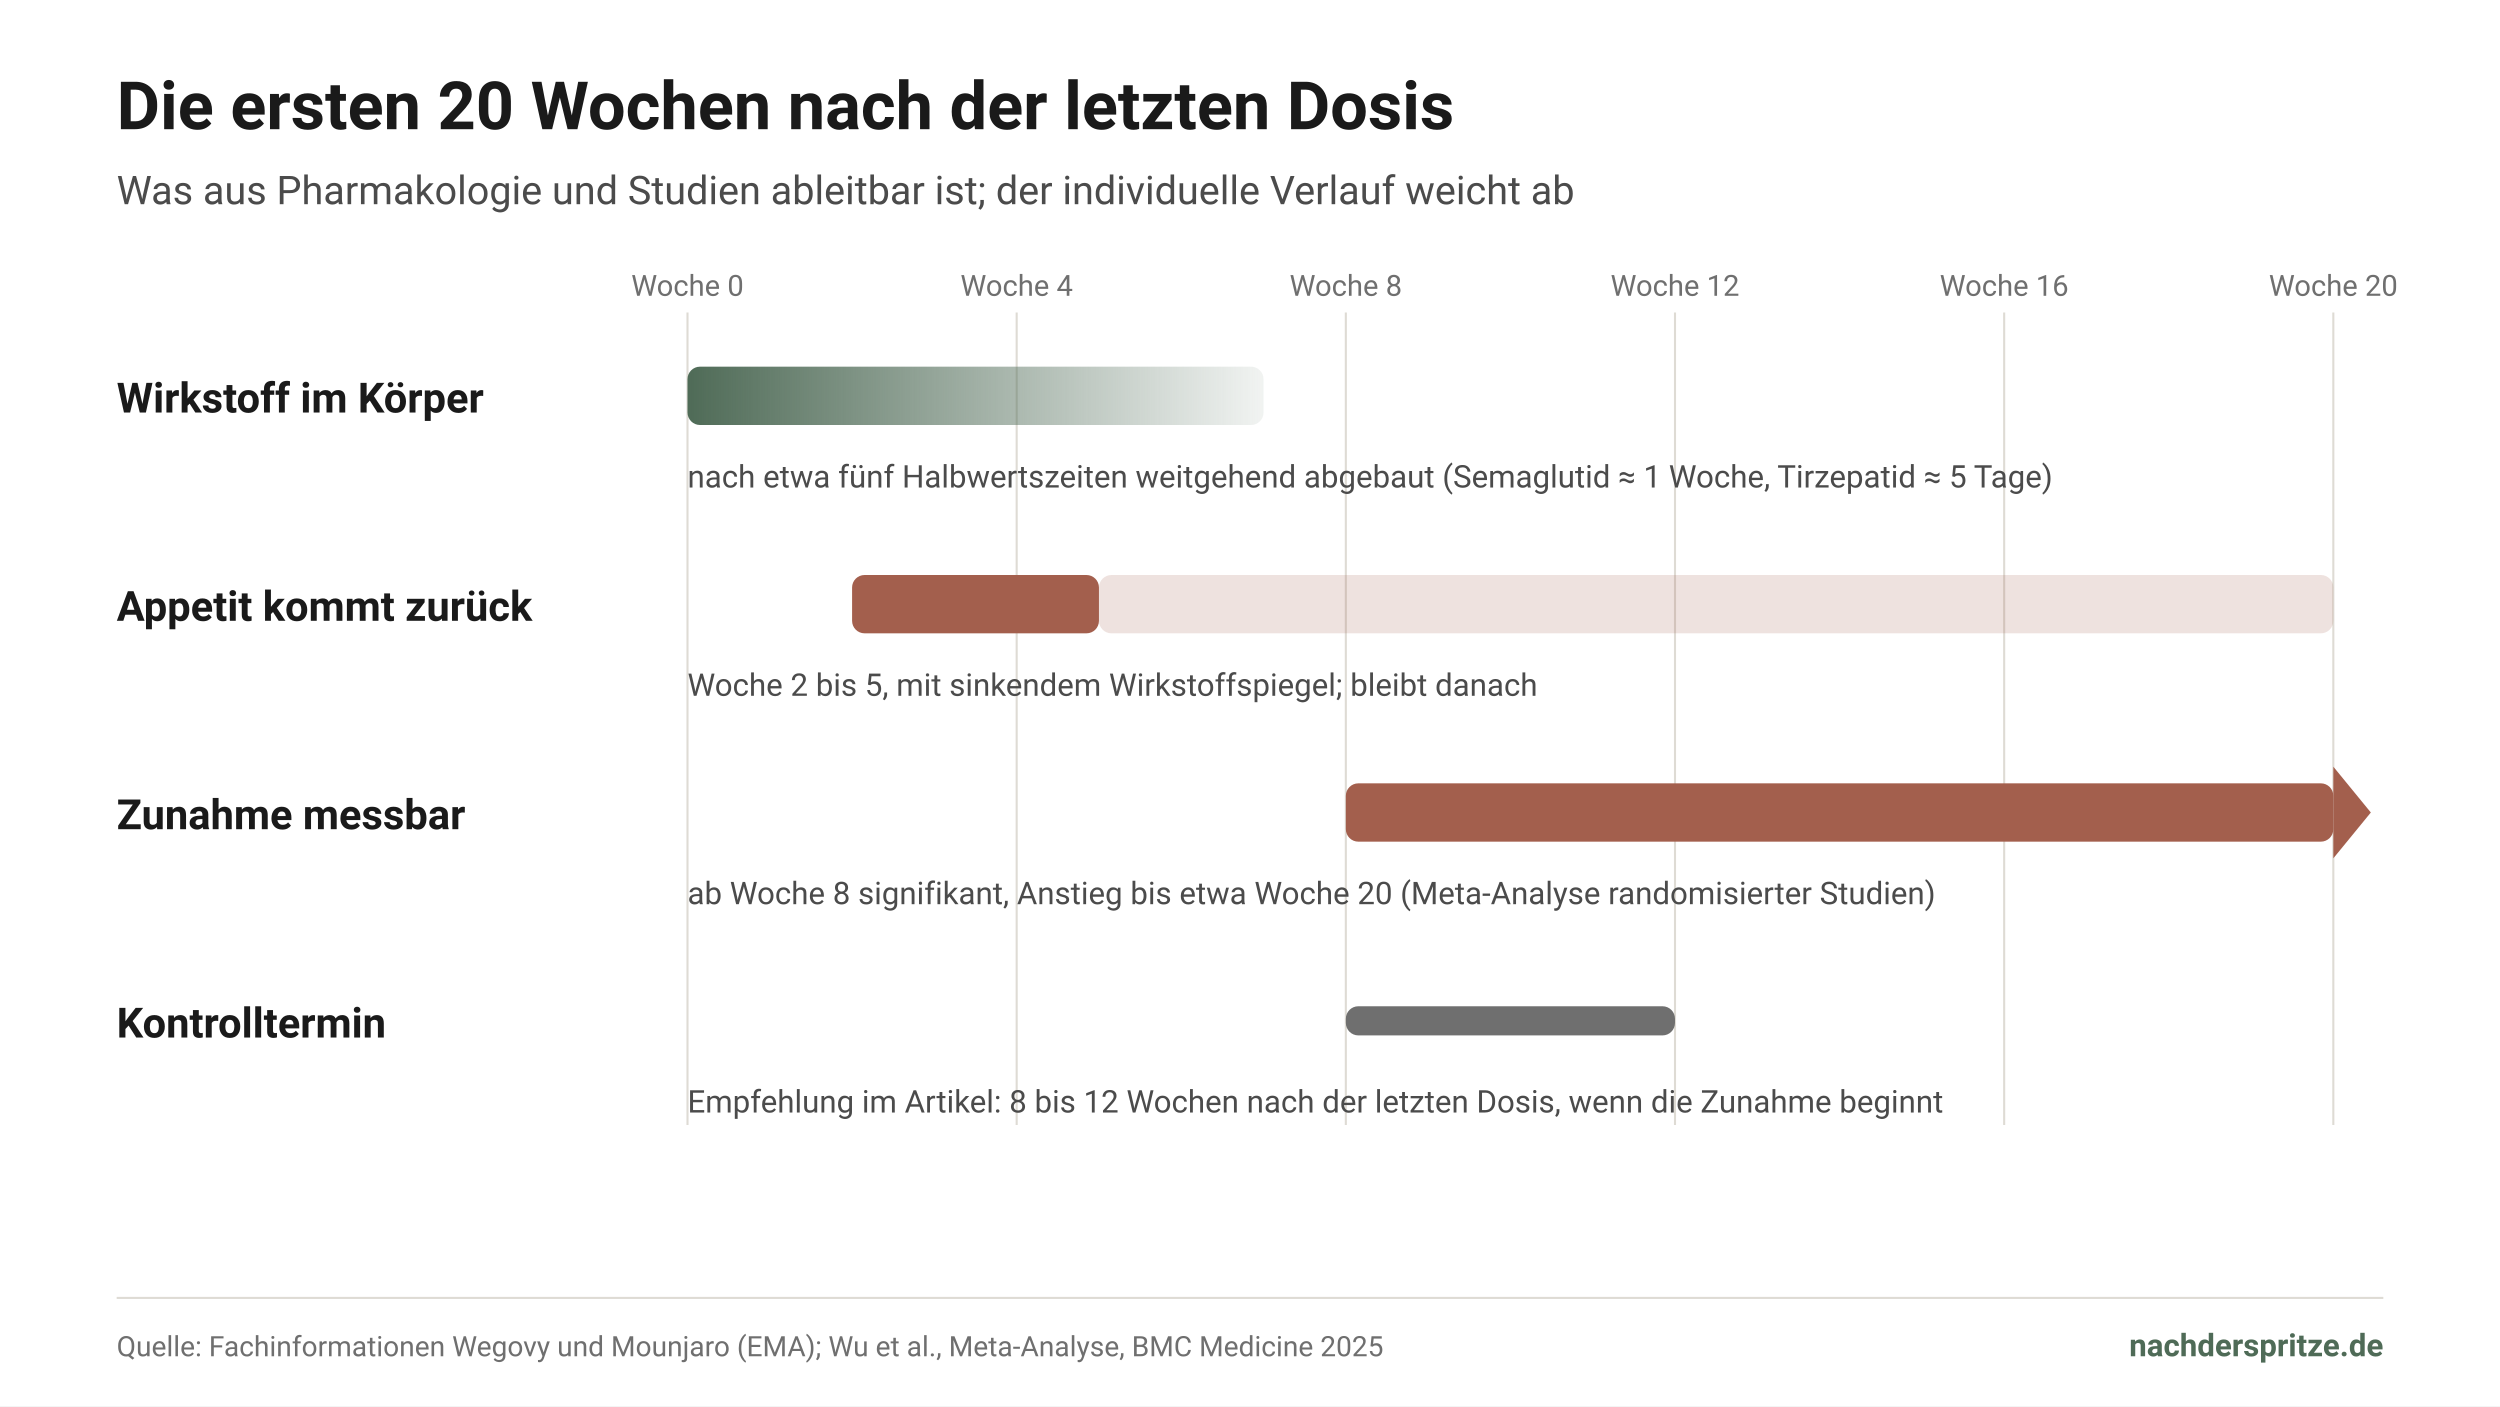
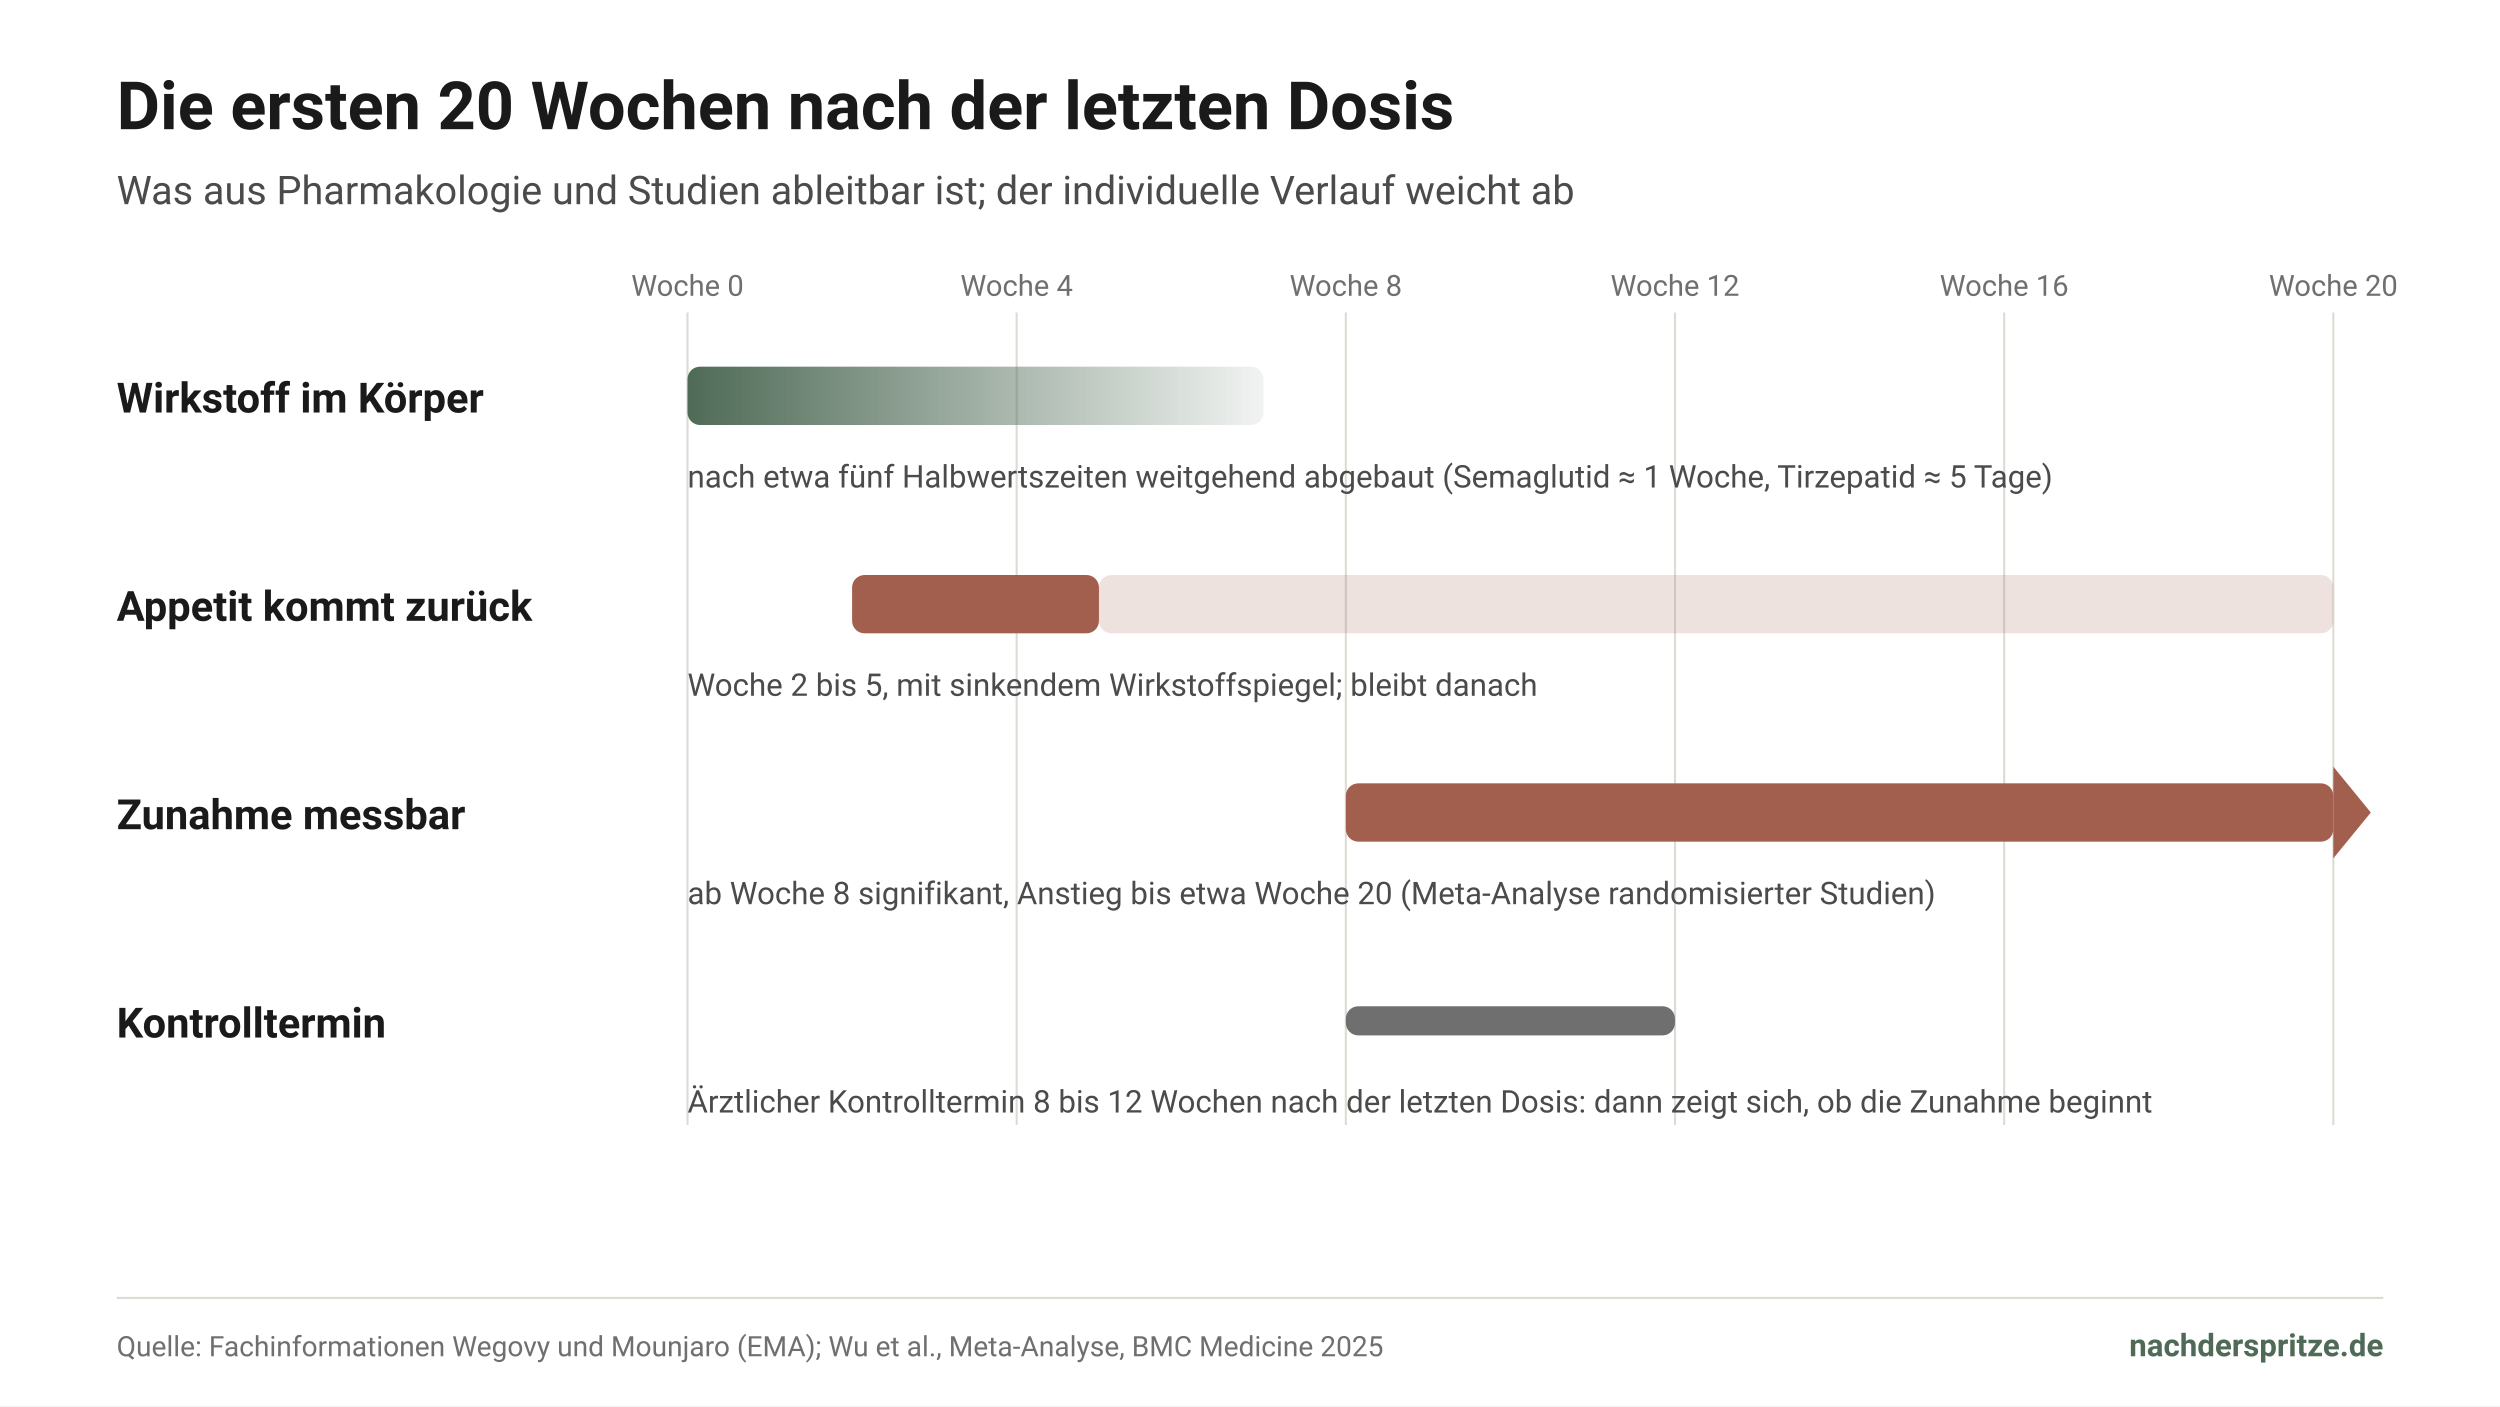
<svg xmlns="http://www.w3.org/2000/svg" width="1200" height="675" viewBox="0 0 1200 675" role="img" aria-labelledby="t d" font-family="'Hanken Grotesk Variable', 'Hanken Grotesk', system-ui, -apple-system, 'Segoe UI', Roboto, Helvetica, Arial, sans-serif">
  <rect width="1200" height="675" fill="#ffffff" />
  <text x="56" y="62" font-size="32" font-weight="700" fill="#1a1a1a" text-anchor="start">Die ersten 20 Wochen nach der letzten Dosis</text>
  <text x="56" y="98" font-size="19" font-weight="400" fill="#4b4b4b" text-anchor="start">Was aus Pharmakologie und Studien ableitbar ist; der individuelle Verlauf weicht ab</text>
  <line x1="330" y1="150" x2="330" y2="540" stroke="#dedbd4" stroke-width="1" />
  <text x="330" y="142" font-size="14" font-weight="400" fill="#6f6f6f" text-anchor="middle">Woche 0</text>
  <line x1="488" y1="150" x2="488" y2="540" stroke="#dedbd4" stroke-width="1" />
  <text x="488" y="142" font-size="14" font-weight="400" fill="#6f6f6f" text-anchor="middle">Woche 4</text>
  <line x1="646" y1="150" x2="646" y2="540" stroke="#dedbd4" stroke-width="1" />
  <text x="646" y="142" font-size="14" font-weight="400" fill="#6f6f6f" text-anchor="middle">Woche 8</text>
  <line x1="804" y1="150" x2="804" y2="540" stroke="#dedbd4" stroke-width="1" />
  <text x="804" y="142" font-size="14" font-weight="400" fill="#6f6f6f" text-anchor="middle">Woche 12</text>
  <line x1="962" y1="150" x2="962" y2="540" stroke="#dedbd4" stroke-width="1" />
  <text x="962" y="142" font-size="14" font-weight="400" fill="#6f6f6f" text-anchor="middle">Woche 16</text>
  <line x1="1120" y1="150" x2="1120" y2="540" stroke="#dedbd4" stroke-width="1" />
  <text x="1120" y="142" font-size="14" font-weight="400" fill="#6f6f6f" text-anchor="middle">Woche 20</text>
  <defs>
    <linearGradient id="fade" x1="0" x2="1" y1="0" y2="0">
      <stop offset="0" stop-color="#4f6b57" />
      <stop offset="1" stop-color="#4f6b57" stop-opacity="0.08" />
    </linearGradient>
  </defs>
  <text x="56" y="198" font-size="20" font-weight="700" fill="#1a1a1a" text-anchor="start">Wirkstoff im Körper</text>
  <rect x="330" y="176" width="276.5" height="28" rx="6" fill="url(#fade)" />
  <text x="330" y="234" font-size="15" font-weight="400" fill="#4b4b4b" text-anchor="start">nach etwa fünf Halbwertszeiten weitgehend abgebaut (Semaglutid ≈ 1 Woche, Tirzepatid ≈ 5 Tage)</text>
  <text x="56" y="298" font-size="20" font-weight="700" fill="#1a1a1a" text-anchor="start">Appetit kommt zurück</text>
  <rect x="527.5" y="276" width="592.5" height="28" rx="6" fill="#a35f4d" opacity="0.18" />
  <rect x="409" y="276" width="118.5" height="28" rx="6" fill="#a35f4d" />
  <text x="330" y="334" font-size="15" font-weight="400" fill="#4b4b4b" text-anchor="start">Woche 2 bis 5, mit sinkendem Wirkstoffspiegel; bleibt danach</text>
  <text x="56" y="398" font-size="20" font-weight="700" fill="#1a1a1a" text-anchor="start">Zunahme messbar</text>
  <rect x="646" y="376" width="474" height="28" rx="6" fill="#a35f4d" />
  <polygon points="1120,368 1138,390 1120,412" fill="#a35f4d" />
  <text x="330" y="434" font-size="15" font-weight="400" fill="#4b4b4b" text-anchor="start">ab Woche 8 signifikant, Anstieg bis etwa Woche 20 (Meta-Analyse randomisierter Studien)</text>
  <text x="56" y="498" font-size="20" font-weight="700" fill="#1a1a1a" text-anchor="start">Kontrolltermin</text>
  <rect x="646" y="483" width="158" height="14" rx="6" fill="#6f6f6f" />
-   <text x="330" y="534" font-size="15" font-weight="400" fill="#4b4b4b" text-anchor="start">Empfehlung im Artikel: 8 bis 12 Wochen nach der letzten Dosis, wenn die Zunahme beginnt</text>
+   <text x="330" y="534" font-size="15" font-weight="400" fill="#4b4b4b" text-anchor="start">Ärztlicher Kontrolltermin 8 bis 12 Wochen nach der letzten Dosis: dann zeigt sich, ob die Zunahme beginnt</text>
  <line x1="56" y1="623" x2="1144" y2="623" stroke="#dedbd4" stroke-width="1" />
  <text x="56" y="651" font-size="13.5" font-weight="400" fill="#6f6f6f" text-anchor="start">Quelle: Fachinformationen Wegovy und Mounjaro (EMA); Wu et al., Meta-Analyse, BMC Medicine 2025</text>
  <text x="1144" y="651" font-size="15" font-weight="600" fill="#4f6b57" text-anchor="end">nachderspritze.de</text>
</svg>
